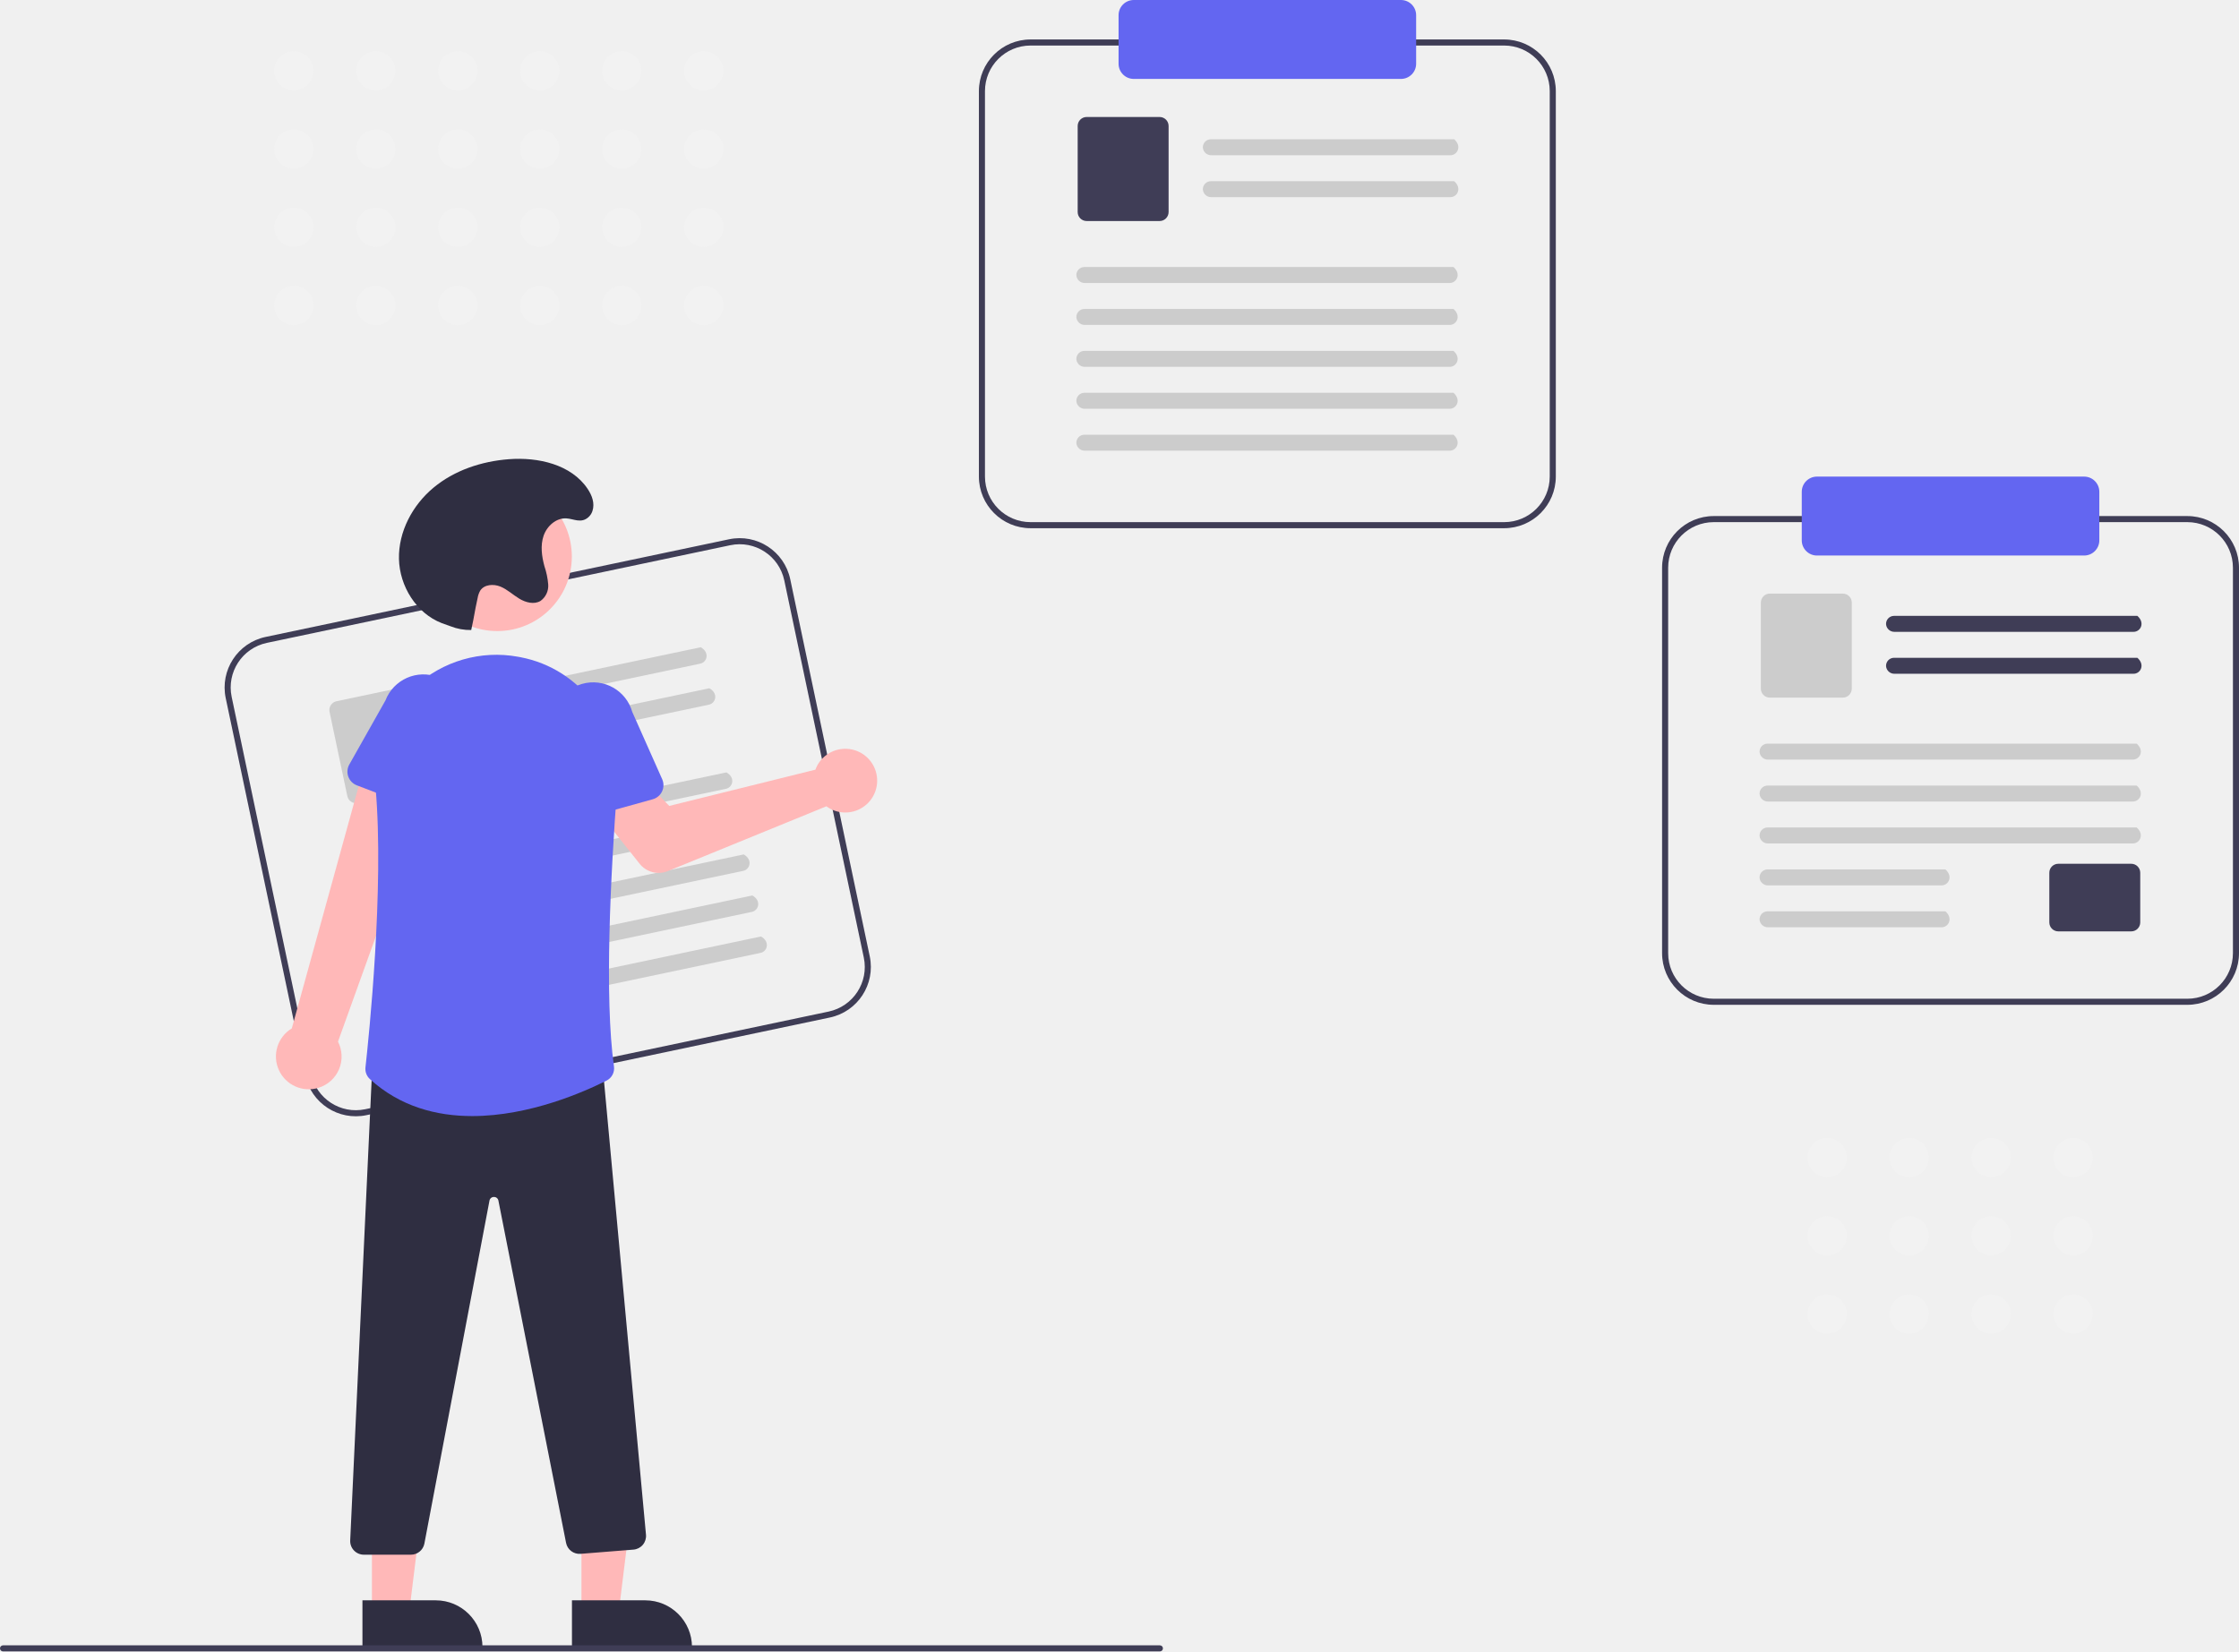
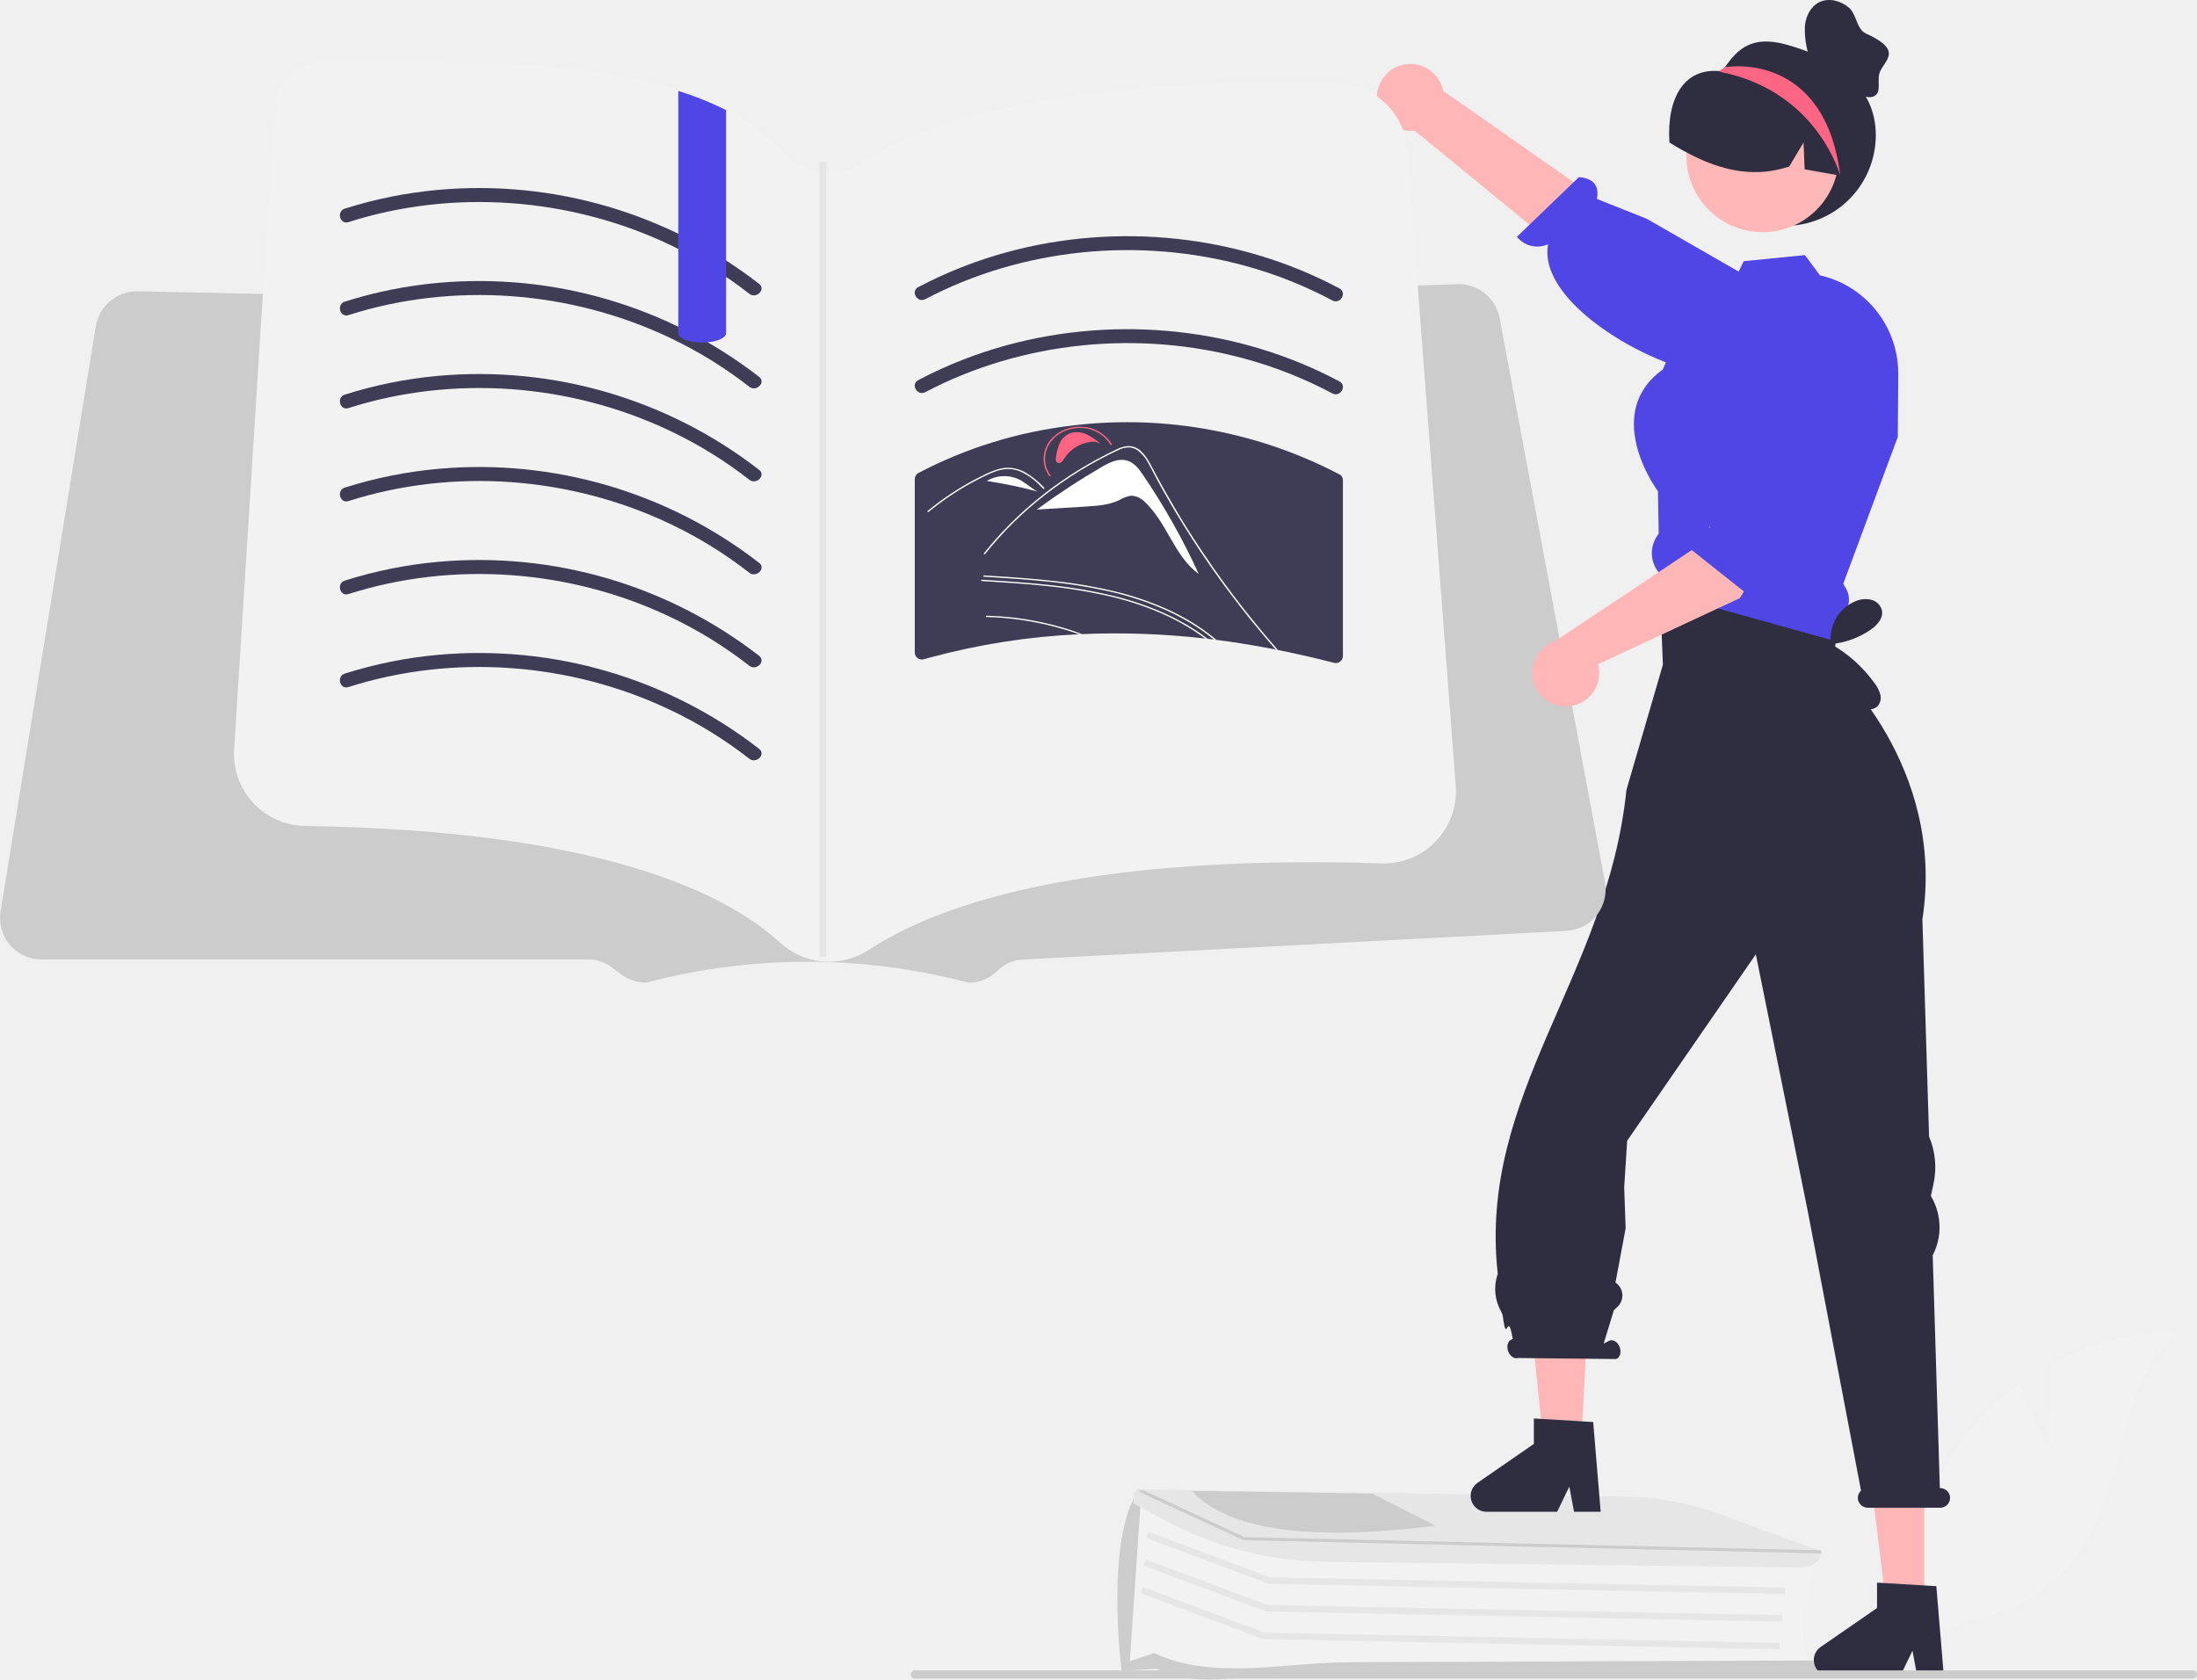
- <svg xmlns="http://www.w3.org/2000/svg" data-name="Layer 1" width="737.39" height="544" viewBox="0 0 737.39 544">
-   <path d="M504.621,513.182,351.975,545.357a17.019,17.019,0,0,1-20.141-13.128L305.641,407.959a17.019,17.019,0,0,1,13.128-20.141l152.646-32.175A17.019,17.019,0,0,1,491.555,368.772l26.194,124.269A17.019,17.019,0,0,1,504.621,513.182Zm-185.44-123.406a15.017,15.017,0,0,0-11.584,17.771L333.791,531.816a15.017,15.017,0,0,0,17.771,11.584l152.646-32.175a15.017,15.017,0,0,0,11.584-17.771L489.598,369.184a15.017,15.017,0,0,0-17.771-11.584Z" transform="translate(-231.3051 -178)" fill="#3f3d56" />
-   <path id="ea648e8d-1b31-4ae2-9566-f54bfd0d94c9-401" data-name="Path 411" d="M461.93,396.618,384.892,412.857a2.731,2.731,0,0,1-3.229-1.863,2.631,2.631,0,0,1,1.999-3.254L462.082,391.21c3.062,1.726,2.094,4.935-.152,5.409Z" transform="translate(-231.3051 -178)" fill="#ccc" />
-   <path id="b4f9d9e0-1a47-44a2-8a19-0d88a6e9c18f-402" data-name="Path 412" d="M464.779,410.131l-77.038,16.238a2.731,2.731,0,0,1-3.229-1.863,2.631,2.631,0,0,1,1.999-3.254L464.93,404.723c3.062,1.726,2.094,4.935-.152,5.409Z" transform="translate(-231.3051 -178)" fill="#ccc" />
-   <path id="e168965a-63e1-4676-8cbb-3e09d33a4a3f-403" data-name="Path 413" d="M372.708,437.574l-23.511,4.956a2.962,2.962,0,0,1-3.506-2.285l-5.848-27.745a2.962,2.962,0,0,1,2.285-3.506l23.511-4.956a2.963,2.963,0,0,1,3.506,2.285l5.848,27.745a2.962,2.962,0,0,1-2.285,3.506Z" transform="translate(-231.3051 -178)" fill="#ccc" />
-   <path id="af0ff97e-1a3a-4f6f-a511-2c807a938985-404" data-name="Path 414" d="M470.387,437.847,352.812,462.629a2.731,2.731,0,0,1-3.229-1.863,2.631,2.631,0,0,1,1.999-3.254l118.958-25.074c3.062,1.726,2.094,4.935-.152,5.409Z" transform="translate(-231.3051 -178)" fill="#ccc" />
-   <path id="e60f2d91-ad3b-421b-94cb-3aa0f5092f21-405" data-name="Path 415" d="M473.236,451.364,355.661,476.146a2.731,2.731,0,0,1-3.229-1.863,2.631,2.631,0,0,1,1.999-3.254l118.958-25.074c3.062,1.726,2.094,4.935-.152,5.409Z" transform="translate(-231.3051 -178)" fill="#ccc" />
-   <path id="a5554f8b-57e8-4c3b-815c-c76cc46b61b5-406" data-name="Path 416" d="M476.083,464.872,358.508,489.655a2.731,2.731,0,0,1-3.229-1.863,2.631,2.631,0,0,1,1.999-3.254l118.958-25.074c3.062,1.726,2.094,4.935-.152,5.409Z" transform="translate(-231.3051 -178)" fill="#ccc" />
-   <path id="eee68bf7-fbe9-4bfc-85ae-b0141fb14f45-407" data-name="Path 417" d="M478.932,478.388,361.357,503.171a2.731,2.731,0,0,1-3.229-1.863,2.631,2.631,0,0,1,1.999-3.254l118.958-25.074c3.062,1.726,2.094,4.935-.152,5.409Z" transform="translate(-231.3051 -178)" fill="#ccc" />
-   <path id="b9a7afa1-162f-46e2-88e2-f572ab59fc71-408" data-name="Path 418" d="M481.779,491.897,364.205,516.68a2.731,2.731,0,0,1-3.229-1.863,2.631,2.631,0,0,1,1.999-3.254l118.958-25.074c3.062,1.726,2.094,4.935-.152,5.409Z" transform="translate(-231.3051 -178)" fill="#ccc" />
-   <path d="M500.534,430.03a10.527,10.527,0,0,0-.683,1.51l-48.133,11.944-8.373-8.663-14.725,10.928,13.333,16.776a8,8,0,0,0,9.289,2.428l52.229-21.342a10.497,10.497,0,1,0-2.936-13.582Z" transform="translate(-231.3051 -178)" fill="#ffb8b8" />
-   <path d="M336.237,536.323a10.743,10.743,0,0,0,6.378-15.188l33.124-92.067-23.004-4.077-25.327,91.781a10.801,10.801,0,0,0,8.828,19.551Z" transform="translate(-231.3051 -178)" fill="#ffb8b8" />
-   <path d="M371.533,445.411l-22.713-8.717a4.817,4.817,0,0,1-2.47-6.863l11.915-21.126a13.377,13.377,0,0,1,24.95,9.66l-5.256,23.598a4.817,4.817,0,0,1-6.427,3.448Z" transform="translate(-231.3051 -178)" fill="#6366f1" />
-   <polygon points="191.493 531.175 203.752 531.175 209.585 483.887 191.491 483.888 191.493 531.175" fill="#ffb8b8" />
-   <path d="M419.671,705.173l24.144-.001h.001A15.386,15.386,0,0,1,459.202,720.558v.5l-39.531.001Z" transform="translate(-231.3051 -178)" fill="#2f2e41" />
-   <polygon points="122.493 531.175 134.752 531.175 140.585 483.887 122.491 483.888 122.493 531.175" fill="#ffb8b8" />
-   <path d="M350.671,705.173l24.144-.001h.001A15.386,15.386,0,0,1,390.202,720.558v.5l-39.531.001Z" transform="translate(-231.3051 -178)" fill="#2f2e41" />
-   <path d="M366.65,690.142H351.136a4.5,4.5,0,0,1-4.495-4.714l7.369-158.332.464-.013,74.919-1.953,14.66,158.423a4.5,4.5,0,0,1-4.121,4.911l-17.426,1.394a4.502,4.502,0,0,1-4.767-3.582L395.45,573.5a1.454,1.454,0,0,0-1.469-1.199h-.006a1.454,1.454,0,0,0-1.466,1.211l-21.443,113A4.51,4.51,0,0,1,366.65,690.142Z" transform="translate(-231.3051 -178)" fill="#2f2e41" />
-   <circle cx="163.765" cy="183.324" r="24.561" fill="#ffb8b8" />
-   <path d="M386.834,545.651c-11.706,0-23.73-3.077-33.698-12.175a4.552,4.552,0,0,1-1.469-3.85c1.067-9.586,6.242-59.081,3.328-92.144a40.02,40.02,0,0,1,12.956-33.305,39.598,39.598,0,0,1,33.962-9.834h0c.306.055.612.112.918.171,19.664,3.806,33.326,22.004,31.78,42.331-2.256,29.66-4.278,69.779-1.103,92.468a4.493,4.493,0,0,1-2.415,4.637C423.868,537.601,405.767,545.651,386.834,545.651Z" transform="translate(-231.3051 -178)" fill="#6366f1" />
-   <path d="M418.884,447.178a4.812,4.812,0,0,1-2.109-3.411l-2.992-23.99a13.377,13.377,0,0,1,25.754-7.248l9.856,22.161a4.817,4.817,0,0,1-3.11,6.598l-23.437,6.522A4.811,4.811,0,0,1,418.884,447.178Z" transform="translate(-231.3051 -178)" fill="#6366f1" />
-   <path d="M386.496,385.538a17.598,17.598,0,0,1-6.797-1.23c-.951-.367-1.939-.668-2.889-1.035-8.387-3.24-13.911-12.172-14.109-21.16s4.457-17.713,11.369-23.462,15.865-8.701,24.83-9.384c9.657-.735,20.53,1.714,25.926,9.756,1.436,2.141,2.441,4.738,1.59,7.322a4.686,4.686,0,0,1-1.32,2.028c-2.41,2.144-4.812.532-7.269.389-3.377-.196-6.409,2.537-7.499,5.739s-.61,6.727.27,9.992a24.962,24.962,0,0,1,1.258,6.076,6.108,6.108,0,0,1-2.531,5.379c-2.11,1.275-4.881.537-6.992-.736s-3.935-3.044-6.216-3.981-5.344-.729-6.671,1.348a7.379,7.379,0,0,0-.843,2.435c-1.19,5.421-.916,5.102-2.106,10.523Z" transform="translate(-231.3051 -178)" fill="#2f2e41" />
-   <path d="M726.695,352h-156a17.019,17.019,0,0,1-17-17V208a17.019,17.019,0,0,1,17-17h156a17.019,17.019,0,0,1,17,17V335A17.019,17.019,0,0,1,726.695,352Zm-156-159a15.017,15.017,0,0,0-15,15V335a15.017,15.017,0,0,0,15,15h156a15.017,15.017,0,0,0,15-15V208a15.017,15.017,0,0,0-15-15Z" transform="translate(-231.3051 -178)" fill="#3f3d56" />
-   <path id="eb40ba0f-f2ca-41e6-ba2e-bd824fb45cdc-409" data-name="Path 411" d="M708.963,229.138H630.232a2.731,2.731,0,0,1-2.776-2.489,2.631,2.631,0,0,1,2.627-2.772h80.143c2.64,2.32,1.031,5.261-1.264,5.261Z" transform="translate(-231.3051 -178)" fill="#ccc" />
-   <path id="ea390b26-798a-41d7-8695-eb41cfeb13d4-410" data-name="Path 412" d="M708.963,242.948H630.232a2.731,2.731,0,0,1-2.776-2.489,2.631,2.631,0,0,1,2.627-2.772h80.143c2.64,2.32,1.031,5.261-1.264,5.261Z" transform="translate(-231.3051 -178)" fill="#ccc" />
-   <path id="f9b4f79e-9356-48bc-89d8-91f80de67df3-411" data-name="Path 413" d="M613.212,250.811h-24.028a2.962,2.962,0,0,1-2.959-2.959V219.497a2.962,2.962,0,0,1,2.959-2.959h24.028a2.963,2.963,0,0,1,2.959,2.959v28.355a2.962,2.962,0,0,1-2.959,2.959Z" transform="translate(-231.3051 -178)" fill="#3f3d56" />
-   <path id="f3294a48-db04-45e1-afc8-dab6eb28e529-412" data-name="Path 414" d="M708.734,271.224H588.576a2.731,2.731,0,0,1-2.776-2.489,2.631,2.631,0,0,1,2.627-2.772H709.999c2.64,2.32,1.031,5.261-1.264,5.261Z" transform="translate(-231.3051 -178)" fill="#ccc" />
-   <path id="bb6dba8b-bb0a-4f92-a6ea-c6252f741607-413" data-name="Path 415" d="M708.734,285.038H588.576a2.731,2.731,0,0,1-2.776-2.489,2.631,2.631,0,0,1,2.627-2.772H709.999c2.64,2.32,1.031,5.261-1.264,5.261Z" transform="translate(-231.3051 -178)" fill="#ccc" />
-   <path id="b1d451cb-91ad-40cf-876e-6a74c98e5c4f-414" data-name="Path 416" d="M708.734,298.843H588.576a2.731,2.731,0,0,1-2.776-2.489,2.631,2.631,0,0,1,2.627-2.772H709.999c2.64,2.32,1.031,5.261-1.264,5.261Z" transform="translate(-231.3051 -178)" fill="#ccc" />
-   <path id="bcef27e7-bcca-4cc4-a6d4-200e9e04132c-415" data-name="Path 417" d="M708.734,312.656H588.576a2.731,2.731,0,0,1-2.776-2.489,2.631,2.631,0,0,1,2.627-2.772H709.999c2.64,2.32,1.031,5.261-1.264,5.261Z" transform="translate(-231.3051 -178)" fill="#ccc" />
-   <path id="ed29f808-f3a3-4ac8-bd45-563f73aa9d8b-416" data-name="Path 418" d="M708.734,326.462H588.576a2.731,2.731,0,0,1-2.776-2.489,2.631,2.631,0,0,1,2.627-2.772H709.999c2.64,2.32,1.031,5.261-1.264,5.261Z" transform="translate(-231.3051 -178)" fill="#ccc" />
-   <path d="M692.695,178a5.006,5.006,0,0,1,5,5v16a5.006,5.006,0,0,1-5,5h-88a5.006,5.006,0,0,1-5-5V183a5.006,5.006,0,0,1,5-5" transform="translate(-231.3051 -178)" fill="#6366f1" />
-   <path d="M951.695,509h-156a17.019,17.019,0,0,1-17-17V365a17.019,17.019,0,0,1,17-17h156a17.019,17.019,0,0,1,17,17V492A17.019,17.019,0,0,1,951.695,509Zm-156-159a15.017,15.017,0,0,0-15,15V492a15.017,15.017,0,0,0,15,15h156a15.017,15.017,0,0,0,15-15V365a15.017,15.017,0,0,0-15-15Z" transform="translate(-231.3051 -178)" fill="#3f3d56" />
-   <path id="ab56b95a-ad0a-4db6-b885-1de339e59248-417" data-name="Path 411" d="M933.963,386.138H855.232a2.731,2.731,0,0,1-2.776-2.489,2.631,2.631,0,0,1,2.627-2.772h80.143c2.64,2.32,1.031,5.261-1.264,5.261Z" transform="translate(-231.3051 -178)" fill="#3f3d56" />
-   <path id="a65ba0e0-92d5-467b-b937-6962ba88422c-418" data-name="Path 412" d="M933.963,399.948H855.232a2.731,2.731,0,0,1-2.776-2.489,2.631,2.631,0,0,1,2.627-2.772h80.143c2.64,2.32,1.031,5.261-1.264,5.261Z" transform="translate(-231.3051 -178)" fill="#3f3d56" />
-   <path id="fb801fe4-3edc-4e65-9957-dec023933e0a-419" data-name="Path 413" d="M838.212,407.811h-24.028a2.962,2.962,0,0,1-2.959-2.959V376.497a2.962,2.962,0,0,1,2.959-2.959h24.028a2.963,2.963,0,0,1,2.959,2.959v28.355a2.962,2.962,0,0,1-2.959,2.959Z" transform="translate(-231.3051 -178)" fill="#ccc" />
-   <path id="faab0864-6611-44c5-86ab-6dd51d336b1d-420" data-name="Path 413" d="M933.212,484.811h-24.028a2.962,2.962,0,0,1-2.959-2.959V465.497a2.962,2.962,0,0,1,2.959-2.959h24.028a2.963,2.963,0,0,1,2.959,2.959v16.355a2.962,2.962,0,0,1-2.959,2.959Z" transform="translate(-231.3051 -178)" fill="#3f3d56" />
-   <path id="ada3facf-2b93-40cb-83c6-b6d8dc380c35-421" data-name="Path 414" d="M933.734,428.224H813.576a2.731,2.731,0,0,1-2.776-2.489,2.631,2.631,0,0,1,2.627-2.772H934.999c2.64,2.32,1.031,5.261-1.264,5.261Z" transform="translate(-231.3051 -178)" fill="#ccc" />
-   <path id="a50891a7-c495-4965-ab40-a1f907e5cce2-422" data-name="Path 415" d="M933.734,442.038H813.576a2.731,2.731,0,0,1-2.776-2.489,2.631,2.631,0,0,1,2.627-2.772H934.999c2.64,2.32,1.031,5.261-1.264,5.261Z" transform="translate(-231.3051 -178)" fill="#ccc" />
-   <path id="f645be9d-0c31-4d92-bfb2-feede413f090-423" data-name="Path 416" d="M933.734,455.843H813.576a2.731,2.731,0,0,1-2.776-2.489,2.631,2.631,0,0,1,2.627-2.772H934.999c2.64,2.32,1.031,5.261-1.264,5.261Z" transform="translate(-231.3051 -178)" fill="#ccc" />
-   <path id="f96ba49d-c571-4857-91da-e214cd5ba82f-424" data-name="Path 417" d="M870.734,469.656H813.576a2.731,2.731,0,0,1-2.776-2.489,2.631,2.631,0,0,1,2.627-2.772h58.571c2.64,2.32,1.031,5.261-1.264,5.261Z" transform="translate(-231.3051 -178)" fill="#ccc" />
-   <path id="a7214c6f-9d52-425a-b9ef-635698aec079-425" data-name="Path 418" d="M870.734,483.462H813.576a2.731,2.731,0,0,1-2.776-2.489,2.631,2.631,0,0,1,2.627-2.772h58.571c2.64,2.32,1.031,5.261-1.264,5.261Z" transform="translate(-231.3051 -178)" fill="#ccc" />
-   <path d="M917.695,361h-88a5.006,5.006,0,0,1-5-5V340a5.006,5.006,0,0,1,5-5h88a5.006,5.006,0,0,1,5,5v16A5.006,5.006,0,0,1,917.695,361Z" transform="translate(-231.3051 -178)" fill="#6366f1" />
-   <path d="M613.305,722h-381a1,1,0,0,1,0-2h381a1,1,0,0,1,0,2Z" transform="translate(-231.3051 -178)" fill="#3f3d56" />
-   <circle cx="96.764" cy="23.324" r="6.467" fill="#f2f2f2" />
-   <circle cx="96.764" cy="49.098" r="6.467" fill="#f2f2f2" />
-   <circle cx="96.764" cy="74.871" r="6.467" fill="#f2f2f2" />
-   <circle cx="96.764" cy="100.644" r="6.467" fill="#f2f2f2" />
-   <circle cx="123.764" cy="23.324" r="6.467" fill="#f2f2f2" />
-   <circle cx="123.764" cy="49.098" r="6.467" fill="#f2f2f2" />
-   <circle cx="123.764" cy="74.871" r="6.467" fill="#f2f2f2" />
-   <circle cx="123.764" cy="100.644" r="6.467" fill="#f2f2f2" />
-   <circle cx="150.764" cy="23.324" r="6.467" fill="#f2f2f2" />
-   <circle cx="150.764" cy="49.098" r="6.467" fill="#f2f2f2" />
-   <circle cx="150.764" cy="74.871" r="6.467" fill="#f2f2f2" />
-   <circle cx="150.764" cy="100.644" r="6.467" fill="#f2f2f2" />
-   <circle cx="177.764" cy="23.324" r="6.467" fill="#f2f2f2" />
-   <circle cx="177.764" cy="49.098" r="6.467" fill="#f2f2f2" />
-   <circle cx="177.764" cy="74.871" r="6.467" fill="#f2f2f2" />
-   <circle cx="177.764" cy="100.644" r="6.467" fill="#f2f2f2" />
-   <circle cx="204.764" cy="23.324" r="6.467" fill="#f2f2f2" />
-   <circle cx="204.764" cy="49.098" r="6.467" fill="#f2f2f2" />
-   <circle cx="204.764" cy="74.871" r="6.467" fill="#f2f2f2" />
-   <circle cx="204.764" cy="100.644" r="6.467" fill="#f2f2f2" />
-   <circle cx="231.764" cy="23.324" r="6.467" fill="#f2f2f2" />
-   <circle cx="231.764" cy="49.098" r="6.467" fill="#f2f2f2" />
-   <circle cx="231.764" cy="74.871" r="6.467" fill="#f2f2f2" />
-   <circle cx="231.764" cy="100.644" r="6.467" fill="#f2f2f2" />
-   <circle cx="601.764" cy="381.324" r="6.467" fill="#f2f2f2" />
-   <circle cx="601.764" cy="407.098" r="6.467" fill="#f2f2f2" />
-   <circle cx="601.764" cy="432.871" r="6.467" fill="#f2f2f2" />
-   <circle cx="628.764" cy="381.324" r="6.467" fill="#f2f2f2" />
-   <circle cx="628.764" cy="407.098" r="6.467" fill="#f2f2f2" />
-   <circle cx="628.764" cy="432.871" r="6.467" fill="#f2f2f2" />
-   <circle cx="655.764" cy="381.324" r="6.467" fill="#f2f2f2" />
-   <circle cx="655.764" cy="407.098" r="6.467" fill="#f2f2f2" />
-   <circle cx="655.764" cy="432.871" r="6.467" fill="#f2f2f2" />
-   <circle cx="682.764" cy="381.324" r="6.467" fill="#f2f2f2" />
-   <circle cx="682.764" cy="407.098" r="6.467" fill="#f2f2f2" />
-   <circle cx="682.764" cy="432.871" r="6.467" fill="#f2f2f2" />
+ <svg xmlns="http://www.w3.org/2000/svg" data-name="Layer 1" width="669.175" height="511.628" viewBox="0 0 669.175 511.628">
+   <path d="M889.314,635.23l1.144-25.719a83.066,83.066,0,0,1,38.745-9.808c-18.608,15.214-16.283,44.541-28.899,65a49.964,49.964,0,0,1-36.639,23.089l-15.572,9.534a83.724,83.724,0,0,1,17.647-67.845,80.874,80.874,0,0,1,14.863-13.81C884.332,625.505,889.314,635.23,889.314,635.23Z" transform="translate(-265.4125 -194.1858)" fill="#f2f2f2" />
+   <path d="M653.173,703.729c-7.931-.564-10,1-22,0h-22l2.862-52.648,34.634,13.878,172.114,4.225-.101.292c-.078.225-7.719,22.577-1.746,31.042l.248.35-.483.005L658.813,702.32C657.089,702.336,654.883,703.85,653.173,703.729Z" transform="translate(-265.4125 -194.1858)" fill="#f2f2f2" />
+   <path d="M662.101,704.417c-15.322-1.09-31.187,4.866-44.428-1.858l-10.585.641-.03-.089c-.082-.244-5.082-39.586,5.026-54.839l.445-.672.348,3.613-3.332,49.008,7.386-2.465c17.937,8.443,39.27,2.867,59.8,2.789l139.714-.516c2.927-.01,5.365,1.99,5.443,4.459l.008.241L670.54,704.717Q666.306,704.717,662.101,704.417Z" transform="translate(-265.4125 -194.1858)" fill="#ccc" />
+   <polygon points="543.667 485.616 386.44 482.491 386.279 482.431 349.132 468.509 349.834 466.636 386.821 480.499 543.707 483.616 543.667 485.616" fill="#e6e6e6" />
+   <polygon points="542.828 494.035 385.601 490.91 385.441 490.85 348.293 476.928 348.995 475.055 385.983 488.918 542.868 492.035 542.828 494.035" fill="#e6e6e6" />
+   <polygon points="541.989 502.455 384.762 499.329 384.602 499.269 347.454 485.346 348.156 483.473 385.144 497.337 542.029 500.455 541.989 502.455" fill="#e6e6e6" />
+   <path d="M663.187,669.727a105.217,105.217,0,0,1-41.733-11.775l-10.898-5.78.285-2.857a1.729,1.729,0,0,1,1.838-1.402l.962.012L760.269,650.082a85.935,85.935,0,0,1,28.133,5.106l31.948,11.599-.017.169c-.268,2.692-2.983,4.772-6.18,4.735l-144.434-1.693Q666.441,669.96,663.187,669.727Z" transform="translate(-265.4125 -194.1858)" fill="#e6e6e6" />
+   <polygon points="554.63 473.22 554.597 473.218 378.763 469.189 378.641 469.133 346.939 454.452 347.261 453.961 348.224 453.973 379.057 468.259 553.261 472.247 554.657 472.28 554.63 473.22" fill="#ccc" />
+   <path d="M683.347,649.186l-2.232-.032-50.392-.745-2.388-.033c11.514,12.258,36.972,15.325,74.288,10.576Z" transform="translate(-265.4125 -194.1858)" fill="#ccc" />
+   <polygon points="559.613 161.814 562.687 168.965 557.663 194.36 506.408 187.234 506.817 156.267 507.846 149.485 559.613 161.814" fill="#ffb6b6" />
+   <polygon points="586.094 490.943 574.786 490.943 569.404 447.327 586.094 447.327 586.094 490.943" fill="#ffb6b6" />
+   <path d="M817.871,699.891a4.835,4.835,0,0,0,4.831,4.831h21.513l3.708-7.655,1.44,7.655h8.109l-2.279-27.342-3.686-.215-12.384-.737-1.996-.125v7.746L819.957,695.91A4.838,4.838,0,0,0,817.871,699.891Z" transform="translate(-265.4125 -194.1858)" fill="#2f2e41" />
+   <polygon points="481.576 440.943 470.268 440.943 463.616 376.73 484.863 375.461 481.576 440.943" fill="#ffb6b6" />
+   <path d="M713.352,649.891a4.835,4.835,0,0,0,4.831,4.831h21.513l3.708-7.655,1.44,7.655h8.108l-2.279-27.342-3.289-.193-12.599-.76-2.177-.125v7.746L715.438,645.91A4.838,4.838,0,0,0,713.352,649.891Z" transform="translate(-265.4125 -194.1858)" fill="#2f2e41" />
+   <path d="M856.306,647.516h-.044l-2.175-70.919a18.544,18.544,0,0,0-.243-17.524l-.311-.564.807-3.742a23.836,23.836,0,0,0-1.362-14.346l-2.029-66.154c7.248-46.974-27.294-77.609-27.294-77.609l3.175-24.62-55.87,1.27.95,23.351-11.109,38.168c-5.846,56.96-45.194,92.762-39.213,147.231a1.04,1.04,0,0,1-.068.46,13.906,13.906,0,0,0,1.123,11.222,4.244,4.244,0,0,1,.506,1.392c1.232,9.549,1.393-2.53,3.025,6.935l-.318.161c-1.144.395-1.635,1.98-1.096,3.54s1.902,2.505,3.046,2.11l29.867.319c1.144-.395,1.635-1.98,1.096-3.54-.538-1.56-1.902-2.505-3.046-2.11l-1.858.94,3.109-10.171,1.09-1.017a4.737,4.737,0,0,0-.602-7.402l0,0,3.097-16.528-.44-12.5.906-14.181L800.212,484.904l15.855,78.438L832.263,648.306a2.968,2.968,0,0,0-.929,2.753,3.077,3.077,0,0,0,3.066,2.435h21.986a2.995,2.995,0,0,0,2.884-3.791A3.031,3.031,0,0,0,856.306,647.516Z" transform="translate(-265.4125 -194.1858)" fill="#2f2e41" />
+   <path d="M836.755,235.326a27.662,27.662,0,1,1-47.578-19.186l.133-.133c.221-.232.443-.465.675-.686a.011.011,0,0,0,.011-.011,5.805,5.805,0,0,0,.874-.786c3.734-5.218,7.968-9.593,18.223-6.86C823.858,211.6,836.755,220.046,836.755,235.326Z" transform="translate(-265.4125 -194.1858)" fill="#2f2e41" />
+   <path d="M684.804,223.484a10.132,10.132,0,0,0,11.479,10.47l71.338,58.547L778.517,273.349,704.968,221.822a10.187,10.187,0,0,0-20.164,1.662Z" transform="translate(-265.4125 -194.1858)" fill="#ffb6b6" />
+   <path d="M797.743,309.767s-.022-2.109-11.362-2.027c-14.077.101-52.846-20.109-49.454-39.142a7.96,7.96,0,0,1-9.489-2.276l18.874-18.172c5.923.4,5.983,4.363,5.476,6.639l15.168,6.027,39.506,22.697-6.976,22.799Z" transform="translate(-265.4125 -194.1858)" fill="#4f46e5" />
+   <circle cx="536.866" cy="47.54" r="23.195" fill="#ffb7b7" />
+   <path d="M770.399,357.098a9.312,9.312,0,0,0,.454,11.726c.011.68.113,1.338,1.077,3.776a4.268,4.268,0,0,0,.442.669,1.66,1.66,0,0,0,.102.147,7.711,7.711,0,0,0,4.026,2.71l42.459,11.851,5.614,1.565.987.272.544-7.666a6.864,6.864,0,0,0,1.508-8.812l-.782-1.293,4.559-12.259.442-1.213,11.624-31.289.011-2.087.023-2.155.113-15.038a30.676,30.676,0,0,0-12.134-24.473,30.148,30.148,0,0,0-11.624-5.443l-.091-.011-4.593-6.181-18.633,1.86-1.542,3.164-1.871,3.811-13.507,8.04-4.616,10.728-3.119,7.258c-4.831,3.47-7.712,7.927-8.54,13.235-1.769,11.273,6.124,22.557,7.065,23.849l.238,12.94Z" transform="translate(-265.4125 -194.1858)" fill="#4f46e5" />
+   <path d="M826.553,247.807c-.21-.033-.42-.078-.631-.111-3.618-.642-7.236-1.272-10.843-1.925l-.332-8.177-4.37,7.325c-9.969,3.308-19.297,1.438-28.071-2.689a79.25,79.25,0,0,1-8.409-4.636c-.891-13.829,4.7-22.682,15.103-21.753.38.034.653-.354.985-.52a.011.011,0,0,0,.011-.011c.564-.266,1.14-.52,1.715-.752a25.551,25.551,0,0,1,26.821,5.2C825.613,226.519,828.8,237.683,826.553,247.807Z" transform="translate(-265.4125 -194.1858)" fill="#2f2e41" />
+   <path d="M825.923,247.696s-6.871-25.648-36.325-31.567c-.033-.011-.144-.055-.288-.122-.088-.055-.199-.111-.31-.166.332-.188.653-.354.985-.52a.011.011,0,0,0,.011-.011c.288-.266.575-.531.874-.786l.841.033S821.264,209.877,825.923,247.696Z" transform="translate(-265.4125 -194.1858)" fill="#fd6584" />
+   <path d="M837.254,409.374a3.913,3.913,0,0,1-4.016.65,9.314,9.314,0,0,1-3.432-2.51,32.359,32.359,0,0,1-7.918-14.271l1.273-2.264A12.428,12.428,0,0,1,830.646,377.304a7.663,7.663,0,0,1,4.722-.411,4.476,4.476,0,0,1,3.254,3.223c.49,2.421-1.527,4.608-3.57,5.998a25.399,25.399,0,0,1-11.956,4.278,41.192,41.192,0,0,1,13.269,11.908,9.757,9.757,0,0,1,1.756,3.446A3.923,3.923,0,0,1,837.254,409.374Z" transform="translate(-265.4125 -194.1858)" fill="#2f2e41" />
+   <path id="be339808-9edc-488a-82d9-9b8c80f783b0-360" data-name="f02c4e45-f306-4b42-b3ad-5ddd3016d7d2" d="M544.06,705.545h389.281a1.247,1.247,0,0,0,0-2.494H544.059a1.247,1.247,0,1,0,0,2.494h0Z" transform="translate(-265.4125 -194.1858)" fill="#ccc" />
+   <path d="M647.444,384.955v.651c-1.402-1.643-2.833-3.272-4.249-4.901q-.892-1.02-1.785-2.04-3.782-4.292-7.606-8.555c-2.564-2.833-5.128-5.666-7.72-8.484-.623-.68-1.246-1.36-1.884-2.04a14.662,14.662,0,0,0-1.657-1.587,6.15,6.15,0,0,0-2.025-1.119,5.078,5.078,0,0,0-2.606-.028c-.978.227-1.912.581-2.861.878-.978.326-1.941.637-2.918.949-1.955.637-3.895,1.275-5.85,1.912a.194.194,0,0,1-.252-.107l-.003-.007a.197.197,0,0,1,.142-.269c.482-.156.977-.312,1.473-.468,1.969-.651,3.923-1.289,5.892-1.926.977-.326,1.954-.637,2.932-.949a8.762,8.762,0,0,1,2.833-.567,6.409,6.409,0,0,1,4.164,1.955c.609.567,1.162,1.161,1.714,1.771q.977,1.062,1.955,2.125,3.93,4.292,7.804,8.612,3.888,4.334,7.706,8.683.276.319.552.637C644.626,381.697,646.028,383.326,647.444,384.955Z" transform="translate(-265.4125 -194.1858)" fill="#fff" />
+   <path d="M622.324,360.61a4.788,4.788,0,0,0-2.063-1.533l-.805.028a85.054,85.054,0,0,0,24.329,24.758Q633.054,372.237,622.324,360.61Z" transform="translate(-265.4125 -194.1858)" fill="#fff" />
+   <path d="M754.254,462.841,722.166,291.031a12.726,12.726,0,0,0-12.086-10.298q-.389-.009-.778,0l-21.859.784-2.353.086-10.909.392-2.353.081-7.017.254L523.314,287.41c-.213.012-.432.012-.646.006l-31.707-.663-11.734-.242-.375-.006-8.661-.185-75.465-1.568-20.008-.421-9.866-.202-2.364-.052-11.249-.231-2.358-.052-11.509-.236-2.358-.052-12.645-.265-1.984-.04-11.278-.236-1.782-.035h-.259a12.692,12.692,0,0,0-12.466,10.598L265.579,471.812a12.624,12.624,0,0,0,12.46,14.657H444.7a11.549,11.549,0,0,1,6.815,2.249l3.16,2.341a12.739,12.739,0,0,0,7.513,2.479,192.439,192.439,0,0,1,98.218,0,12.548,12.548,0,0,0,8.932-3.702,11.457,11.457,0,0,1,7.496-3.338l165.669-8.73a12.625,12.625,0,0,0,11.751-14.928Z" transform="translate(-265.4125 -194.1858)" fill="#ccc" />
+   <path d="M708.853,436.049a21.976,21.976,0,0,1-22.75,21.16c-9.62-.34-21.1-.51-33.56-.25-40.69.87-91.81,6.47-122.56,26.61a21.966,21.966,0,0,1-13.05,3.58c-.34-.02-.67-.04-1.01-.07a21.928,21.928,0,0,1-12.84-5.69c-16.94-15.5-55.79-34.27-144.72-35.59-.37,0-.73-.02-1.09-.04a21.964,21.964,0,0,1-20.54-23.32l8.74-138.71,1.31-20.79,2.3-36.37a14.443,14.443,0,0,1,14.4-13.53h.09l52.98.31q33.48,1.515,55.46,8.53a95.875,95.875,0,0,1,14.56,5.86,55.975,55.975,0,0,1,16.94,12.65,19.119,19.119,0,0,0,11.5,6.21,18.276,18.276,0,0,0,2.08.19,19.057,19.057,0,0,0,11.53-3.3c34.61-23.19,105.14-24.95,144.09-23.95a21.931,21.931,0,0,1,21.36,20.31l1.58,20.69,1.57,20.63,9.06,119.23,2.52,33.17A22.806,22.806,0,0,1,708.853,436.049Z" transform="translate(-265.4125 -194.1858)" fill="#f2f2f2" />
+   <path d="M371.544,261.848c31.927-10.186,67.546-7.489,97.793,6.861a128.768,128.768,0,0,1,24.302,14.968c2.127,1.67,5.155-1.317,3.005-3.005a139.187,139.187,0,0,0-97.705-28.652,133.697,133.697,0,0,0-28.523,5.73c-2.595.828-1.486,4.932,1.13,4.097Z" transform="translate(-265.4125 -194.1858)" fill="#3f3d56" />
+   <path d="M547.228,285.325c29.684-15.602,65.229-19.005,97.504-10.148a128.521,128.521,0,0,1,26.512,10.541c2.412,1.287,4.561-2.38,2.145-3.669-30.76-16.413-67.684-20.192-101.274-11.042a133.658,133.658,0,0,0-27.031,10.649C542.661,282.929,544.807,286.598,547.228,285.325Z" transform="translate(-265.4125 -194.1858)" fill="#3f3d56" />
+   <path d="M547.228,313.654c29.684-15.602,65.229-19.005,97.504-10.148a128.519,128.519,0,0,1,26.512,10.541c2.412,1.287,4.561-2.38,2.145-3.669-30.76-16.413-67.684-20.192-101.274-11.042a133.658,133.658,0,0,0-27.031,10.649c-2.422,1.273-.276,4.942,2.145,3.669Z" transform="translate(-265.4125 -194.1858)" fill="#3f3d56" />
+   <path d="M674.428,340.462a1.821,1.821,0,0,0-1.047-1.761,139.35,139.35,0,0,0-80.222-15.026c-.173.014-.333.042-.52.055h-.007a4.253,4.253,0,0,0-.506.076,134.222,134.222,0,0,0-47.042,14.499,2.144,2.144,0,0,0-1.047,1.845v52.846a2.144,2.144,0,0,0,2.69,2.039c.652-.187,1.304-.367,1.969-.541a210.619,210.619,0,0,1,45.35-7.094c.326-.014.652-.028.992-.042a237.569,237.569,0,0,1,37.41,1.345,7.801,7.801,0,0,1,.777.083c.638.069,1.29.146,1.928.229.257.028.499.055.735.097,2.482.312,4.944.666,7.413,1.047q5.346.853,10.693,1.9c.222.042.451.097.68.139,5.721,1.137,11.414,2.455,17.079,3.911a2.153,2.153,0,0,0,2.69-2.053V340.545A.176.176,0,0,0,674.428,340.462Z" transform="translate(-265.4125 -194.1858)" fill="#3f3d56" />
+   <path d="M596.49,326.556a6.988,6.988,0,0,0-5.007-.44,5.934,5.934,0,0,0-3.335,3.136,15.083,15.083,0,0,0-1.098,4.314c-.088.584-.094,1.321.493,1.593a1.243,1.243,0,0,0,1.261-.25,3.729,3.729,0,0,0,.738-1.03,11.215,11.215,0,0,1,9.474-5.151l1.569.625A18.581,18.581,0,0,0,596.49,326.556Z" transform="translate(-265.4125 -194.1858)" fill="#ff6582" />
+   <path d="M613.469,338.736c-1.217-1.792-2.66-3.706-4.919-4.291-2.616-.678-5.304.669-7.584,1.997a221.538,221.538,0,0,0-19.666,12.898l.007.07,14.675-.901c3.534-.217,7.19-.464,10.313-1.952a9.726,9.726,0,0,1,3.684-1.372,6.156,6.156,0,0,1,4.267,2.056c6.763,6.411,8.721,16.214,16.308,21.846A206.083,206.083,0,0,0,613.469,338.736Z" transform="translate(-265.4125 -194.1858)" fill="#fff" />
+   <path d="M595.04,387.357c-.34.014-.666.028-.991.043-2.365-.85-4.787-1.601-7.238-2.252-1.587-.425-3.201-.807-4.816-1.133-1.827-.396-3.668-.708-5.51-.977a88.116,88.116,0,0,0-10.581-.892.192.192,0,1,1,0-.382c.453,0,.906.014,1.346.043a88.236,88.236,0,0,1,10.595,1.034c1.827.297,3.654.651,5.468,1.048,1.643.368,3.286.779,4.901,1.232Q591.676,386.097,595.04,387.357Z" transform="translate(-265.4125 -194.1858)" fill="#fff" />
+   <path d="M635.89,389.114c-.241-.043-.482-.071-.737-.099-.977-.807-1.969-1.572-3.003-2.323-1.289-.935-2.62-1.813-3.98-2.634a70.673,70.673,0,0,0-9.405-4.787A93.783,93.783,0,0,0,602.873,374.255a158.136,158.136,0,0,0-18.795-2.946c-6.317-.652-12.663-1.048-19.008-1.445-.269-.014-.283-.411,0-.397.793.057,1.587.099,2.394.156,6.416.397,12.833.85,19.207,1.572a146.424,146.424,0,0,1,18.767,3.258,91.279,91.279,0,0,1,15.382,5.283,69.943,69.943,0,0,1,8.272,4.405c1.685,1.062,3.315,2.196,4.872,3.399C634.615,388.051,635.266,388.561,635.89,389.114Z" transform="translate(-265.4125 -194.1858)" fill="#fff" />
+   <path d="M633.227,388.788a7.698,7.698,0,0,0-.779-.085c-.297-.241-.609-.467-.921-.694a64.772,64.772,0,0,0-6.813-4.263,72.163,72.163,0,0,0-6.587-3.159,92.525,92.525,0,0,0-15.892-5.014,158.11,158.11,0,0,0-18.796-2.946c-6.317-.652-12.663-1.048-19.008-1.445-.269-.028-.269-.411,0-.397.807.057,1.6.099,2.394.156,6.416.396,12.833.85,19.207,1.572a146.393,146.393,0,0,1,18.767,3.258,90.804,90.804,0,0,1,15.382,5.283c1.87.85,3.697,1.771,5.482,2.776A57.987,57.987,0,0,1,633.227,388.788Z" transform="translate(-265.4125 -194.1858)" fill="#fff" />
+   <path d="M654.671,392.201c-.227-.043-.453-.099-.68-.142-.255-.269-.496-.552-.737-.836q-1.827-2.103-3.612-4.249c-4.688-5.581-9.136-11.331-13.328-17.195q-5.397-7.521-10.241-15.34c-1.544-2.465-3.031-4.957-4.49-7.479q-1.7-2.932-3.315-5.878c-.312-.567-.609-1.133-.906-1.7-.694-1.332-1.388-2.677-2.125-3.994a11.287,11.287,0,0,0-3.428-4.079,5.016,5.016,0,0,0-2.436-.836,7.366,7.366,0,0,0-3.513.906,114.451,114.451,0,0,0-22.28,13.668,107.685,107.685,0,0,0-18.102,17.889c-.17.198-.538.014-.382-.198.637-.793,1.289-1.586,1.94-2.365a108.582,108.582,0,0,1,17.125-16.274c.014-.014.043-.028.057-.042.552-.439,1.105-.864,1.671-1.275a115.917,115.917,0,0,1,10.935-7.139q2.889-1.679,5.906-3.187c.496-.255,1.006-.51,1.515-.751.51-.255,1.02-.496,1.53-.737a8.338,8.338,0,0,1,3.244-.892c3.938-.057,5.963,3.909,7.365,6.586.439.836.893,1.671,1.332,2.507,1.7,3.159,3.47,6.303,5.312,9.405,1.119,1.926,2.28,3.839,3.456,5.737,1.685,2.705,3.413,5.382,5.212,8.045a.014.014,0,0,0,.014.014h.001c2.082,3.144,4.249,6.232,6.487,9.306q5.758,7.882,12.068,15.411Q652.434,389.68,654.671,392.201Z" transform="translate(-265.4125 -194.1858)" fill="#fff" />
+   <path d="M604.138,329.646l-.392.171a10.691,10.691,0,0,0-8.636-5.229c-5.799-.412-10.893,3.453-11.356,8.614a8.531,8.531,0,0,0,1.724,5.938l-.364.215a8.884,8.884,0,0,1-1.796-6.184c.482-5.375,5.787-9.399,11.826-8.97A11.133,11.133,0,0,1,604.138,329.646Z" transform="translate(-265.4125 -194.1858)" fill="#ff6582" />
+   <path d="M575.484,340.089a10.459,10.459,0,0,0-9.525.606,150.154,150.154,0,0,1,15.456,3.211C579.307,342.806,577.658,341.083,575.484,340.089Z" transform="translate(-265.4125 -194.1858)" fill="#fff" />
+   <path d="M565.93,340.69l-.573.415c.194-.145.395-.281.602-.41Z" transform="translate(-265.4125 -194.1858)" fill="#fff" />
+   <path d="M583.189,343.095c-.228-.227-.455-.453-.685-.68a19.891,19.891,0,0,0-6.249-4.572,10,10,0,0,0-3.798-.784,11.985,11.985,0,0,0-3.943.766c-.594.211-1.174.451-1.746.706-.653.293-1.295.605-1.934.92q-1.799.886-3.551,1.85-3.486,1.918-6.754,4.128-1.694,1.146-3.318,2.368-1.51,1.135-2.96,2.33c-.207.17-.515-.105-.309-.275.255-.211.512-.421.77-.628q1.091-.878,2.218-1.723,2.054-1.543,4.214-2.966,3.359-2.215,6.95-4.129,1.794-.956,3.638-1.832c.371-.176.747-.348,1.126-.512a19.283,19.283,0,0,1,2.678-.97,10.644,10.644,0,0,1,4.044-.354,11.419,11.419,0,0,1,3.731,1.149,24.482,24.482,0,0,1,6.186,4.932C583.684,343.006,583.377,343.282,583.189,343.095Z" transform="translate(-265.4125 -194.1858)" fill="#fff" />
+   <path d="M371.544,290.177c31.927-10.186,67.546-7.489,97.793,6.861a128.767,128.767,0,0,1,24.302,14.968c2.127,1.67,5.155-1.317,3.005-3.005a139.187,139.187,0,0,0-97.705-28.652,133.697,133.697,0,0,0-28.523,5.73c-2.595.828-1.486,4.932,1.13,4.097Z" transform="translate(-265.4125 -194.1858)" fill="#3f3d56" />
+   <path d="M371.544,318.505c31.927-10.186,67.546-7.49,97.793,6.861a128.767,128.767,0,0,1,24.302,14.968c2.127,1.67,5.155-1.317,3.005-3.005a139.187,139.187,0,0,0-97.705-28.652,133.698,133.698,0,0,0-28.523,5.73c-2.595.828-1.486,4.932,1.13,4.097Z" transform="translate(-265.4125 -194.1858)" fill="#3f3d56" />
+   <path d="M371.544,346.833c31.927-10.186,67.546-7.489,97.793,6.861a128.768,128.768,0,0,1,24.302,14.968c2.127,1.67,5.155-1.317,3.005-3.005a139.187,139.187,0,0,0-97.705-28.652,133.697,133.697,0,0,0-28.523,5.73c-2.595.828-1.486,4.932,1.13,4.097Z" transform="translate(-265.4125 -194.1858)" fill="#3f3d56" />
+   <path d="M371.544,375.161c31.927-10.186,67.546-7.489,97.793,6.861a128.767,128.767,0,0,1,24.302,14.968c2.127,1.67,5.155-1.317,3.005-3.005a139.187,139.187,0,0,0-97.705-28.652,133.697,133.697,0,0,0-28.523,5.73c-2.595.828-1.486,4.932,1.13,4.097Z" transform="translate(-265.4125 -194.1858)" fill="#3f3d56" />
+   <path d="M371.544,403.49c31.927-10.186,67.546-7.49,97.793,6.861a128.765,128.765,0,0,1,24.302,14.968c2.127,1.67,5.155-1.317,3.005-3.005a139.187,139.187,0,0,0-97.705-28.652,133.698,133.698,0,0,0-28.523,5.73c-2.595.828-1.486,4.932,1.13,4.097Z" transform="translate(-265.4125 -194.1858)" fill="#3f3d56" />
+   <path d="M486.573,227.739v67.93c0,1.35-2.36,2.48-5.54,2.79a.22.22,0,0,0-.08.01c-.53.04-1.09.07-1.66.07a14.57,14.57,0,0,1-5.15-.84c-.15-.06-.3-.13-.45-.19-.14-.08-.29-.15-.43-.23-.79-.47-1.25-1.02-1.25-1.61v-73.79A95.875,95.875,0,0,1,486.573,227.739Z" transform="translate(-265.4125 -194.1858)" fill="#4f46e5" />
+   <rect x="249.599" y="49.308" width="2.08" height="242.235" fill="#e6e6e6" />
+   <path d="M743.313,409.32a10.132,10.132,0,0,0,8.849-12.771L795.339,376.394l25.994-42.049-20.432-8.249-17.536,33.884L738.981,389.557a10.187,10.187,0,0,0,4.332,19.763Z" transform="translate(-265.4125 -194.1858)" fill="#ffb6b6" />
+   <path d="M837.369,294.063s5.088,1.661-.497,11.531c-4.471,7.902-26.252,53.418-35.142,62.355a7.96,7.96,0,0,1-.992,9.708L780.215,361.371c-.392-5.923,3.528-6.511,5.851-6.311l4.721-16.733L807.254,297.048l26.458-4.251Z" transform="translate(-265.4125 -194.1858)" fill="#4f46e5" />
+   <path d="M837.812,216.694c.97-3.923,8.01-6.82-4.049-12.297-2.926-1.329-2.805-5.907-5.281-7.957s-6.101-3.001-8.978-1.568c-2.569,1.28-4.017,4.175-4.326,7.029a25.892,25.892,0,0,0,.981,8.512l-.234.342q7.165,5.483,14.33,10.965c1.755,1.343,4.05,2.75,6.017,1.742C838.5,222.321,837.211,219.123,837.812,216.694Z" transform="translate(-265.4125 -194.1858)" fill="#2f2e41" />
</svg>
